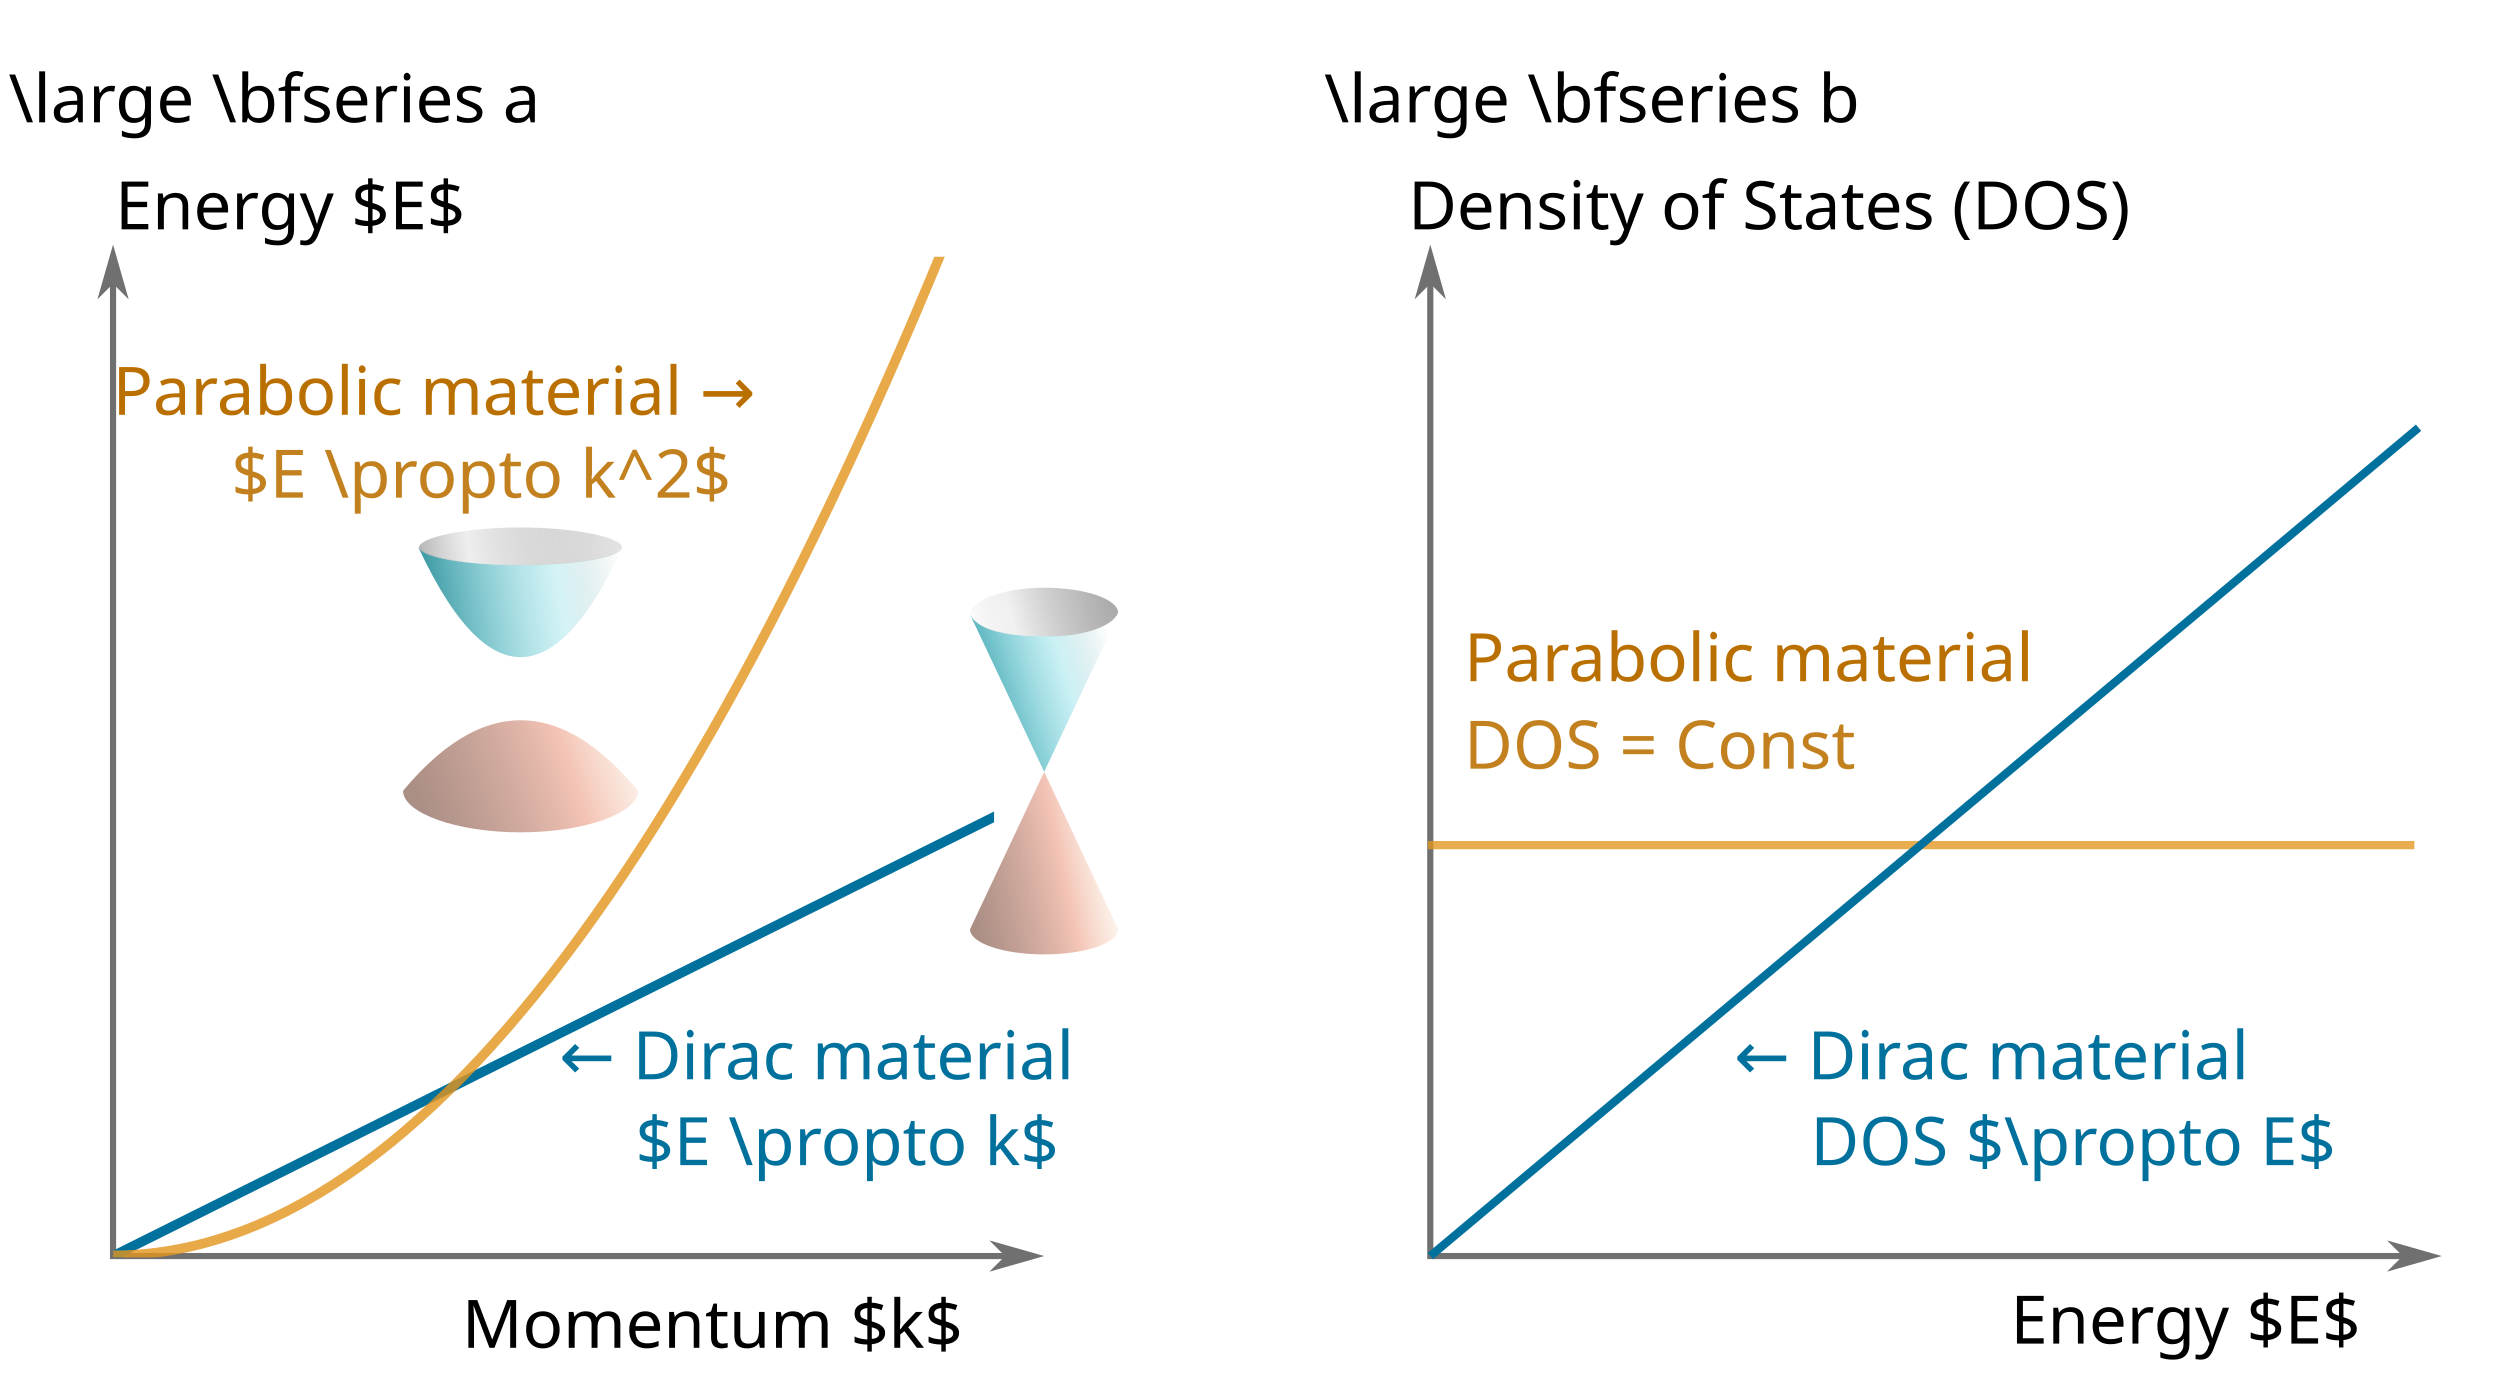
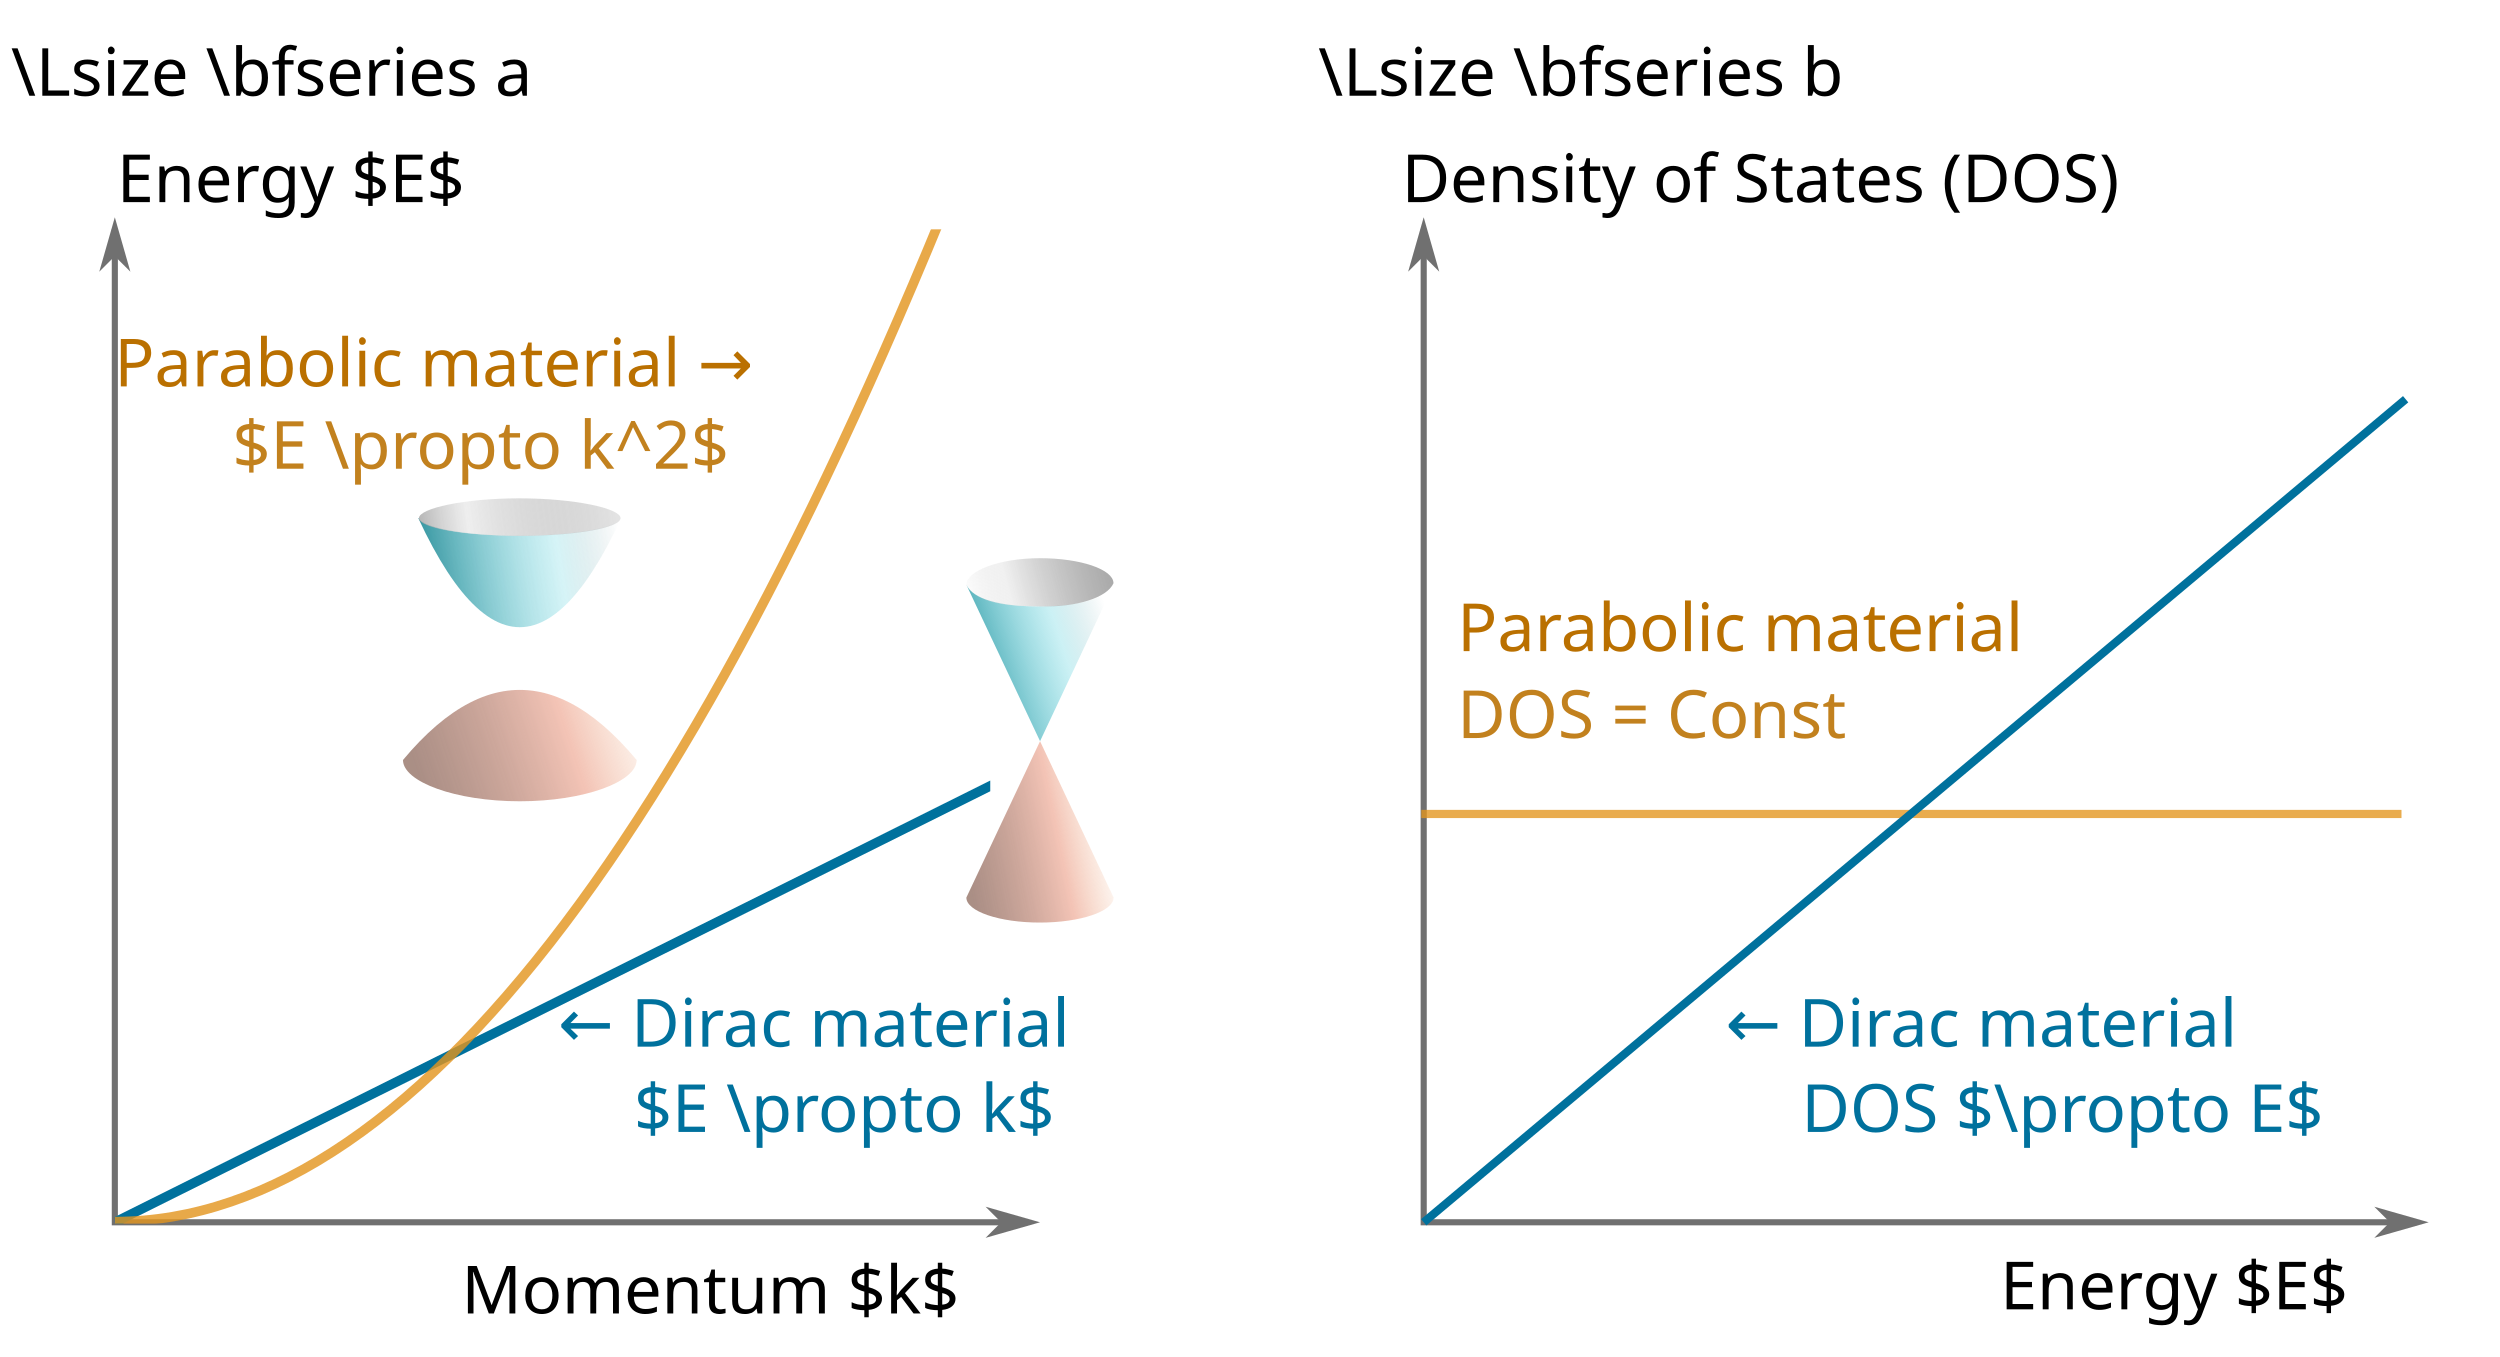
- <svg xmlns="http://www.w3.org/2000/svg" xmlns:xlink="http://www.w3.org/1999/xlink" width="373.438pt" height="206.561pt" viewBox="0 0 131.741 72.87" version="1.1" id="svg29510">
+ <svg xmlns="http://www.w3.org/2000/svg" xmlns:xlink="http://www.w3.org/1999/xlink" width="375.83pt" height="203.884pt" viewBox="0 0 132.584 71.926" version="1.1" id="svg29510">
  <defs id="defs29504">
    <linearGradient id="linearGradient33735">
      <stop style="stop-color:#c1c1c1;stop-opacity:0" offset="0" id="stop33729" />
      <stop id="stop33731" offset="0.298" style="stop-color:#e0e0e0;stop-opacity:0.678" />
      <stop style="stop-color:#000000;stop-opacity:0.502" offset="1" id="stop33733" />
    </linearGradient>
    <linearGradient id="linearGradient33719">
      <stop style="stop-color:#007885;stop-opacity:1" offset="0" id="stop33713" />
      <stop id="stop33715" offset="0.692" style="stop-color:#58d1dd;stop-opacity:0.306" />
      <stop style="stop-color:#2c7c87;stop-opacity:0" offset="1" id="stop33717" />
    </linearGradient>
    <linearGradient id="linearGradient33616">
      <stop style="stop-color:#582210;stop-opacity:0.753" offset="0" id="stop33612" />
      <stop id="stop33620" offset="0.629" style="stop-color:#eca08a;stop-opacity:0.925" />
      <stop style="stop-color:#f2ba91;stop-opacity:0" offset="1" id="stop33614" />
    </linearGradient>
    <linearGradient id="linearGradient33431">
      <stop id="stop33427" offset="0" style="stop-color:#007885;stop-opacity:1" />
      <stop style="stop-color:#58d1dd;stop-opacity:0.306" offset="0.686" id="stop33435" />
      <stop id="stop33429" offset="1" style="stop-color:#004650;stop-opacity:0" />
    </linearGradient>
    <linearGradient id="linearGradient33421">
      <stop id="stop33417" offset="0" style="stop-color:#a3a3a3;stop-opacity:1" />
      <stop style="stop-color:#e0e0e0;stop-opacity:0.678" offset="0.2" id="stop33425" />
      <stop id="stop33419" offset="1" style="stop-color:#000000;stop-opacity:0" />
    </linearGradient>
    <marker orient="auto" refY="0" refX="0" id="marker30170" style="overflow:visible">
      <path id="path30168" d="m 0,0 l 5,-5 l -17.5,5 l 17.5,5 z" style="fill:#4e4e4e;fill-opacity:1;fill-rule:evenodd;stroke:#4e4e4e;stroke-width:1pt;stroke-opacity:1" transform="matrix(-0.4,0,0,-0.4,-4,0)" />
    </marker>
    <marker orient="auto" refY="0" refX="0" id="marker30142" style="overflow:visible">
      <path id="path30140" d="m 0,0 l 5,-5 l -17.5,5 l 17.5,5 z" style="fill:#4e4e4e;fill-opacity:1;fill-rule:evenodd;stroke:#4e4e4e;stroke-width:1pt;stroke-opacity:1" transform="matrix(0.4,0,0,0.4,4,0)" />
    </marker>
    <marker style="overflow:visible" id="Arrow1Mend" refX="0" refY="0" orient="auto">
      <path transform="matrix(-0.4,0,0,-0.4,-4,0)" style="fill:#4e4e4e;fill-opacity:1;fill-rule:evenodd;stroke:#4e4e4e;stroke-width:1pt;stroke-opacity:1" d="m 0,0 l 5,-5 l -17.5,5 l 17.5,5 z" id="path23799" />
    </marker>
    <marker style="overflow:visible" id="Arrow1Mstart" refX="0" refY="0" orient="auto">
      <path transform="matrix(0.4,0,0,0.4,4,0)" style="fill:#4e4e4e;fill-opacity:1;fill-rule:evenodd;stroke:#4e4e4e;stroke-width:1pt;stroke-opacity:1" d="m 0,0 l 5,-5 l -17.5,5 l 17.5,5 z" id="path23796" />
    </marker>
    <clipPath clipPathUnits="userSpaceOnUse" id="clipPath32160">
      <rect y="209.014" x="4.619" height="52.73" width="46.427" id="rect32162" style="opacity:0.808;fill:none;fill-opacity:0.361;fill-rule:evenodd;stroke:#e3951e;stroke-width:0.529;stroke-miterlimit:4;stroke-dasharray:none;stroke-dashoffset:0;stroke-opacity:0.784" />
    </clipPath>
    <clipPath clipPathUnits="userSpaceOnUse" id="clipPath32164">
      <rect style="opacity:0.808;fill:none;fill-opacity:0.361;fill-rule:evenodd;stroke:#e3951e;stroke-width:0.529;stroke-miterlimit:4;stroke-dasharray:none;stroke-dashoffset:0;stroke-opacity:0.784" id="rect32166" width="46.427" height="52.73" x="4.619" y="209.014" />
    </clipPath>
    <linearGradient gradientUnits="userSpaceOnUse" y2="287.07" x2="41.592" y1="289.966" x1="20.002" id="linearGradient33423" xlink:href="#linearGradient33421" />
    <linearGradient gradientUnits="userSpaceOnUse" y2="293.501" x2="37.97" y1="296.252" x1="20.557" id="linearGradient33433" xlink:href="#linearGradient33431" />
    <linearGradient y2="293.501" x2="37.97" y1="296.252" x1="20.557" gradientUnits="userSpaceOnUse" id="linearGradient33451" xlink:href="#linearGradient33431" />
    <linearGradient xlink:href="#linearGradient33616" id="linearGradient33618" x1="21.654" y1="284.891" x2="42.143" y2="291.662" gradientUnits="userSpaceOnUse" gradientTransform="translate(-1.012903,4.233333)" />
    <linearGradient xlink:href="#linearGradient33431" id="linearGradient33631" gradientUnits="userSpaceOnUse" x1="20.557" y1="296.252" x2="37.97" y2="293.501" />
    <linearGradient xlink:href="#linearGradient33421" id="linearGradient33633" gradientUnits="userSpaceOnUse" x1="20.002" y1="289.966" x2="41.592" y2="287.07" />
    <linearGradient xlink:href="#linearGradient33616" id="linearGradient33635" gradientUnits="userSpaceOnUse" gradientTransform="translate(-1.012903,4.233333)" x1="21.654" y1="284.891" x2="42.143" y2="291.662" />
    <linearGradient xlink:href="#linearGradient33719" id="linearGradient33711" x1="37.7" y1="322.066" x2="49.293" y2="325.748" gradientUnits="userSpaceOnUse" />
    <linearGradient xlink:href="#linearGradient33735" id="linearGradient33727" x1="38.194" y1="-329.598" x2="48.613" y2="-332.413" gradientUnits="userSpaceOnUse" />
    <linearGradient xlink:href="#linearGradient33616" id="linearGradient33746" x1="38.194" y1="-311.135" x2="48.878" y2="-313.306" gradientUnits="userSpaceOnUse" />
    <linearGradient xlink:href="#linearGradient33719" id="linearGradient33753" gradientUnits="userSpaceOnUse" x1="37.7" y1="322.066" x2="49.293" y2="325.748" />
    <linearGradient xlink:href="#linearGradient33735" id="linearGradient33755" gradientUnits="userSpaceOnUse" x1="38.194" y1="-329.598" x2="48.613" y2="-332.413" />
    <linearGradient xlink:href="#linearGradient33616" id="linearGradient33757" gradientUnits="userSpaceOnUse" x1="38.194" y1="-311.135" x2="48.878" y2="-313.306" />
  </defs>
-   <g transform="translate(1.338048,-195.4849)" id="layer1">
+   <g transform="translate(1.47034,-196.8511)" id="layer1">
    <text id="text30672" y="207.571" x="4.725" style="font-style:normal;font-variant:normal;font-weight:normal;font-stretch:normal;font-size:3.528px;line-height:1.25;font-family:sans-serif;-inkscape-font-specification:'sans-serif, Normal';font-variant-ligatures:normal;font-variant-caps:normal;font-variant-numeric:normal;font-feature-settings:normal;text-align:start;letter-spacing:0px;word-spacing:0px;writing-mode:lr-tb;text-anchor:start;fill:#000000;fill-opacity:1;stroke:none;stroke-width:0.265" xml:space="preserve">
      <tspan style="stroke-width:0.265" y="207.571" x="4.725" id="tspan30670">Energy $E$</tspan>
    </text>
    <text xml:space="preserve" style="font-style:normal;font-variant:normal;font-weight:normal;font-stretch:normal;font-size:3.528px;line-height:1.25;font-family:sans-serif;-inkscape-font-specification:'sans-serif, Normal';font-variant-ligatures:normal;font-variant-caps:normal;font-variant-numeric:normal;font-feature-settings:normal;text-align:end;letter-spacing:0px;word-spacing:0px;writing-mode:lr-tb;text-anchor:end;fill:#000000;fill-opacity:1;stroke:none;stroke-width:0.265" x="53.981" y="266.506" id="text30676">
      <tspan id="tspan30674" x="53.981" y="266.506" style="font-style:normal;font-variant:normal;font-weight:normal;font-stretch:normal;font-size:3.528px;font-family:sans-serif;-inkscape-font-specification:'sans-serif, Normal';font-variant-ligatures:normal;font-variant-caps:normal;font-variant-numeric:normal;font-feature-settings:normal;text-align:end;writing-mode:lr-tb;text-anchor:end;stroke-width:0.265">Momentum $k$</tspan>
    </text>
    <text xml:space="preserve" style="font-style:normal;font-variant:normal;font-weight:normal;font-stretch:normal;font-size:3.528px;line-height:1.25;font-family:sans-serif;-inkscape-font-specification:'sans-serif, Normal';font-variant-ligatures:normal;font-variant-caps:normal;font-variant-numeric:normal;font-feature-settings:normal;text-align:start;letter-spacing:0px;word-spacing:0px;writing-mode:lr-tb;text-anchor:start;fill:#000000;fill-opacity:1;stroke:none;stroke-width:0.265" x="72.862" y="207.571" id="text30680">
      <tspan id="tspan30678" x="72.862" y="207.571" style="stroke-width:0.265">Density of States (DOS)</tspan>
    </text>
    <text xml:space="preserve" style="font-style:normal;font-variant:normal;font-weight:normal;font-stretch:normal;font-size:3.528px;line-height:1.25;font-family:sans-serif;-inkscape-font-specification:'sans-serif, Normal';font-variant-ligatures:normal;font-variant-caps:normal;font-variant-numeric:normal;font-feature-settings:normal;text-align:end;letter-spacing:0px;word-spacing:0px;writing-mode:lr-tb;text-anchor:end;fill:#000000;fill-opacity:1;stroke:none;stroke-width:0.265" x="127.629" y="266.29" id="text30684">
      <tspan id="tspan30682" x="127.629" y="266.29" style="font-style:normal;font-variant:normal;font-weight:normal;font-stretch:normal;font-size:3.528px;font-family:sans-serif;-inkscape-font-specification:'sans-serif, Normal';font-variant-ligatures:normal;font-variant-caps:normal;font-variant-numeric:normal;font-feature-settings:normal;text-align:end;writing-mode:lr-tb;text-anchor:end;stroke-width:0.265">Energy $E$</tspan>
    </text>
    <path id="rect30059" d="m 53.046,261.674 h -48.427 v -52.66" style="opacity:0.808;fill:none;fill-opacity:0.361;fill-rule:evenodd;stroke:#4e4e4e;stroke-width:0.325;stroke-miterlimit:4;stroke-dasharray:none;stroke-dashoffset:0;stroke-opacity:1;marker-start:url(#Arrow1Mstart);marker-end:url(#Arrow1Mend)" />
    <path id="path30712" d="m 4.619,261.674 l 51.185,-25.515" style="fill:none;stroke:#00719d;stroke-width:0.509;stroke-linecap:butt;stroke-linejoin:miter;stroke-miterlimit:4;stroke-dasharray:none;stroke-opacity:1" clip-path="url(#clipPath32164)" />
    <path id="path31279" title="t 0.7*t**2" d="m 4.619,261.638 c 0.513,-2e-5 1.026,-0.022 1.539,-0.066 c 0.513,-0.044 1.026,-0.11 1.539,-0.197 c 0.513,-0.088 1.026,-0.197 1.539,-0.329 c 0.513,-0.131 1.026,-0.285 1.539,-0.46 c 0.513,-0.175 1.026,-0.372 1.539,-0.591 c 0.513,-0.219 1.026,-0.46 1.539,-0.723 c 0.513,-0.263 1.026,-0.548 1.539,-0.854 c 0.513,-0.307 1.026,-0.635 1.539,-0.986 c 0.513,-0.35 1.026,-0.723 1.539,-1.117 c 0.513,-0.394 1.026,-0.81 1.539,-1.248 c 0.513,-0.438 1.026,-0.898 1.539,-1.38 c 0.513,-0.482 1.026,-0.986 1.539,-1.511 c 0.513,-0.526 1.026,-1.073 1.539,-1.643 c 0.513,-0.569 1.026,-1.161 1.539,-1.774 c 0.513,-0.613 1.026,-1.248 1.539,-1.905 c 0.513,-0.657 1.026,-1.336 1.539,-2.037 c 0.513,-0.701 1.026,-1.424 1.539,-2.168 c 0.513,-0.745 1.026,-1.511 1.539,-2.3 c 0.513,-0.788 1.026,-1.599 1.539,-2.431 c 0.513,-0.832 1.026,-1.686 1.539,-2.562 c 0.513,-0.876 1.026,-1.774 1.539,-2.694 c 0.513,-0.92 1.026,-1.862 1.539,-2.825 c 0.513,-0.964 1.026,-1.949 1.539,-2.957 c 0.513,-1.007 1.026,-2.037 1.539,-3.088 c 0.513,-1.051 1.026,-2.124 1.539,-3.219 c 0.513,-1.095 1.026,-2.212 1.539,-3.351 c 0.513,-1.139 1.026,-2.3 1.539,-3.482 c 0.513,-1.183 1.026,-2.387 1.539,-3.614 c 0.513,-1.226 1.026,-2.475 1.539,-3.745" style="opacity:0.808;fill:none;fill-opacity:0.361;fill-rule:evenodd;stroke:#e3941e;stroke-width:0.509;stroke-miterlimit:4;stroke-dasharray:none;stroke-dashoffset:0;stroke-opacity:1" clip-path="url(#clipPath32160)" />
    <g id="g31445" transform="matrix(0.8241445,0,0,0.8241445,0.6671975,36.27683)">
      <path id="path30138" d="m 152.918,273.492 h -63.897 v -63.897" style="opacity:0.808;fill:none;fill-opacity:0.361;fill-rule:evenodd;stroke:#4e4e4e;stroke-width:0.394;stroke-miterlimit:4;stroke-dasharray:none;stroke-dashoffset:0;stroke-opacity:1;marker-start:url(#marker30142);marker-end:url(#marker30170)" />
      <path id="path31306" d="m 88.867,247.217 h 63.076" style="fill:none;stroke:#e3951e;stroke-width:0.529;stroke-linecap:butt;stroke-linejoin:miter;stroke-miterlimit:4;stroke-dasharray:none;stroke-opacity:0.784" />
      <path id="path31308" d="m 89.021,273.492 l 63.189,-52.964" style="fill:none;stroke:#00719d;stroke-width:0.529;stroke-linecap:butt;stroke-linejoin:miter;stroke-miterlimit:4;stroke-dasharray:none;stroke-opacity:1" />
    </g>
    <text xml:space="preserve" style="font-style:normal;font-variant:normal;font-weight:normal;font-stretch:normal;font-size:3.528px;line-height:1.25;font-family:sans-serif;-inkscape-font-specification:'sans-serif, Normal';font-variant-ligatures:normal;font-variant-caps:normal;font-variant-numeric:normal;font-feature-settings:normal;text-align:start;letter-spacing:0px;word-spacing:0px;writing-mode:lr-tb;text-anchor:start;fill:#000000;fill-opacity:1;stroke:none;stroke-width:0.265" x="-0.882" y="201.926" id="text31312">
-       <tspan id="tspan31310" x="-0.882" y="201.926" style="stroke-width:0.265">\large \bfseries a</tspan>
+       <tspan id="tspan31310" x="-0.882" y="201.926" style="stroke-width:0.265">\Lsize \bfseries a</tspan>
    </text>
    <text id="text31316" y="201.926" x="68.445" style="font-style:normal;font-variant:normal;font-weight:normal;font-stretch:normal;font-size:3.528px;line-height:1.25;font-family:sans-serif;-inkscape-font-specification:'sans-serif, Normal';font-variant-ligatures:normal;font-variant-caps:normal;font-variant-numeric:normal;font-feature-settings:normal;text-align:start;letter-spacing:0px;word-spacing:0px;writing-mode:lr-tb;text-anchor:start;fill:#000000;fill-opacity:1;stroke:none;stroke-width:0.265" xml:space="preserve">
-       <tspan style="stroke-width:0.265" y="201.926" x="68.445" id="tspan31314">\large \bfseries b</tspan>
+       <tspan style="stroke-width:0.265" y="201.926" x="68.445" id="tspan31314">\Lsize \bfseries b</tspan>
    </text>
    <text xml:space="preserve" style="font-style:normal;font-variant:normal;font-weight:normal;font-stretch:normal;font-size:3.528px;line-height:1.25;font-family:sans-serif;-inkscape-font-specification:'sans-serif, Normal';font-variant-ligatures:normal;font-variant-caps:normal;font-variant-numeric:normal;font-feature-settings:normal;text-align:end;letter-spacing:0px;word-spacing:0px;writing-mode:lr-tb;text-anchor:end;fill:#ba7000;fill-opacity:1;stroke:none;stroke-width:0.265" x="43.064" y="217.342" id="text32470">
      <tspan id="tspan32468" x="44.187" y="217.342" style="font-style:normal;font-variant:normal;font-weight:normal;font-stretch:normal;font-size:3.528px;font-family:sans-serif;-inkscape-font-specification:'sans-serif, Normal';font-variant-ligatures:normal;font-variant-caps:normal;font-variant-numeric:normal;font-feature-settings:normal;text-align:end;writing-mode:lr-tb;text-anchor:end;fill:#ba7000;fill-opacity:1;stroke-width:0.265">Parabolic material → </tspan>
    </text>
-     <text id="text32474" y="252.36" x="28.126" style="font-style:normal;font-variant:normal;font-weight:normal;font-stretch:normal;font-size:3.528px;line-height:1.25;font-family:sans-serif;-inkscape-font-specification:'sans-serif, Normal';font-variant-ligatures:normal;font-variant-caps:normal;font-variant-numeric:normal;font-feature-settings:normal;text-align:start;letter-spacing:0px;word-spacing:0px;writing-mode:lr-tb;text-anchor:start;fill:#00719d;fill-opacity:1;stroke:none;stroke-width:0.265;" xml:space="preserve">
-       <tspan style="font-style:normal;font-variant:normal;font-weight:normal;font-stretch:normal;font-size:3.528px;font-family:sans-serif;-inkscape-font-specification:'sans-serif, Normal';font-variant-ligatures:normal;font-variant-caps:normal;font-variant-numeric:normal;font-feature-settings:normal;text-align:start;writing-mode:lr-tb;text-anchor:start;fill:#00719d;fill-opacity:1;stroke-width:0.265;" y="252.36" x="28.126" id="tspan32472">← Dirac material  </tspan>
+     <text id="text32474" y="252.36" x="28.126" style="font-style:normal;font-variant:normal;font-weight:normal;font-stretch:normal;font-size:3.528px;line-height:1.25;font-family:sans-serif;-inkscape-font-specification:'sans-serif, Normal';font-variant-ligatures:normal;font-variant-caps:normal;font-variant-numeric:normal;font-feature-settings:normal;text-align:start;letter-spacing:0px;word-spacing:0px;writing-mode:lr-tb;text-anchor:start;fill:#00719d;fill-opacity:1;stroke:none;stroke-width:0.265" xml:space="preserve">
+       <tspan style="font-style:normal;font-variant:normal;font-weight:normal;font-stretch:normal;font-size:3.528px;font-family:sans-serif;-inkscape-font-specification:'sans-serif, Normal';font-variant-ligatures:normal;font-variant-caps:normal;font-variant-numeric:normal;font-feature-settings:normal;text-align:start;writing-mode:lr-tb;text-anchor:start;fill:#00719d;fill-opacity:1;stroke-width:0.265" y="252.36" x="28.126" id="tspan32472">← Dirac material  </tspan>
    </text>
    <text xml:space="preserve" style="font-style:normal;font-variant:normal;font-weight:normal;font-stretch:normal;font-size:3.528px;line-height:1.25;font-family:sans-serif;-inkscape-font-specification:'sans-serif, Normal';font-variant-ligatures:normal;font-variant-caps:normal;font-variant-numeric:normal;font-feature-settings:normal;text-align:end;letter-spacing:0px;word-spacing:0px;writing-mode:lr-tb;text-anchor:end;fill:#ba7000;fill-opacity:0.882;stroke:none;stroke-width:0.265" x="41.771" y="221.708" id="text32478">
      <tspan id="tspan32476" x="41.771" y="221.708" style="font-style:normal;font-variant:normal;font-weight:normal;font-stretch:normal;font-size:3.528px;font-family:sans-serif;-inkscape-font-specification:'sans-serif, Normal';font-variant-ligatures:normal;font-variant-caps:normal;font-variant-numeric:normal;font-feature-settings:normal;text-align:end;writing-mode:lr-tb;text-anchor:end;fill:#ba7000;fill-opacity:0.882;stroke-width:0.265">$E \propto k^2$</tspan>
    </text>
    <text id="text32482" y="256.88" x="32.149" style="font-style:normal;font-variant:normal;font-weight:normal;font-stretch:normal;font-size:3.528px;line-height:1.25;font-family:sans-serif;-inkscape-font-specification:'sans-serif, Normal';font-variant-ligatures:normal;font-variant-caps:normal;font-variant-numeric:normal;font-feature-settings:normal;text-align:start;letter-spacing:0px;word-spacing:0px;writing-mode:lr-tb;text-anchor:start;fill:#00719d;fill-opacity:1;stroke:none;stroke-width:0.265" xml:space="preserve">
      <tspan style="fill:#00719d;fill-opacity:1;stroke-width:0.265" y="256.88" x="32.149" id="tspan32480">$E \propto k$</tspan>
    </text>
    <text id="text32486" y="231.38" x="75.81" style="font-style:normal;font-variant:normal;font-weight:normal;font-stretch:normal;font-size:3.528px;line-height:1.25;font-family:sans-serif;-inkscape-font-specification:'sans-serif, Normal';font-variant-ligatures:normal;font-variant-caps:normal;font-variant-numeric:normal;font-feature-settings:normal;text-align:start;letter-spacing:0px;word-spacing:0px;writing-mode:lr-tb;text-anchor:start;fill:#ba7000;fill-opacity:1;stroke:none;stroke-width:0.265" xml:space="preserve">
      <tspan style="font-style:normal;font-variant:normal;font-weight:normal;font-stretch:normal;font-size:3.528px;font-family:sans-serif;-inkscape-font-specification:'sans-serif, Normal';font-variant-ligatures:normal;font-variant-caps:normal;font-variant-numeric:normal;font-feature-settings:normal;text-align:start;writing-mode:lr-tb;text-anchor:start;fill:#ba7000;fill-opacity:1;stroke-width:0.265" y="231.38" x="75.81" id="tspan32484">Parabolic material  </tspan>
    </text>
    <text id="text32490" y="235.995" x="75.81" style="font-style:normal;font-variant:normal;font-weight:normal;font-stretch:normal;font-size:3.528px;line-height:1.25;font-family:sans-serif;-inkscape-font-specification:'sans-serif, Normal';font-variant-ligatures:normal;font-variant-caps:normal;font-variant-numeric:normal;font-feature-settings:normal;text-align:start;letter-spacing:0px;word-spacing:0px;writing-mode:lr-tb;text-anchor:start;fill:#ba7000;fill-opacity:0.882;stroke:none;stroke-width:0.265" xml:space="preserve">
      <tspan style="fill:#ba7000;fill-opacity:0.882;stroke-width:0.265" y="235.995" x="75.81" id="tspan32488">DOS = Const</tspan>
    </text>
    <text xml:space="preserve" style="font-style:normal;font-variant:normal;font-weight:normal;font-stretch:normal;font-size:3.528px;line-height:1.25;font-family:sans-serif;-inkscape-font-specification:'sans-serif, Normal';font-variant-ligatures:normal;font-variant-caps:normal;font-variant-numeric:normal;font-feature-settings:normal;text-align:start;letter-spacing:0px;word-spacing:0px;writing-mode:lr-tb;text-anchor:start;fill:#00719d;fill-opacity:1;stroke:none;stroke-width:0.265" x="90.038" y="252.36" id="text32494">
      <tspan id="tspan32492" x="90.038" y="252.36" style="font-style:normal;font-variant:normal;font-weight:normal;font-stretch:normal;font-size:3.528px;font-family:sans-serif;-inkscape-font-specification:'sans-serif, Normal';font-variant-ligatures:normal;font-variant-caps:normal;font-variant-numeric:normal;font-feature-settings:normal;text-align:start;writing-mode:lr-tb;text-anchor:start;fill:#00719d;fill-opacity:1;stroke-width:0.265">← Dirac material  </tspan>
    </text>
    <text xml:space="preserve" style="font-style:normal;font-variant:normal;font-weight:normal;font-stretch:normal;font-size:3.528px;line-height:1.25;font-family:sans-serif;-inkscape-font-specification:'sans-serif, Normal';font-variant-ligatures:normal;font-variant-caps:normal;font-variant-numeric:normal;font-feature-settings:normal;text-align:start;letter-spacing:0px;word-spacing:0px;writing-mode:lr-tb;text-anchor:start;fill:#00719d;fill-opacity:1;stroke:none;stroke-width:0.265" x="94.061" y="256.88" id="text32498">
      <tspan id="tspan32496" x="94.061" y="256.88" style="fill:#00719d;fill-opacity:1;stroke-width:0.265">DOS $\propto E$</tspan>
    </text>
    <g transform="matrix(1,0,0,-1,-0.14477,603.2283)" id="g33449">
      <g id="g33629" transform="matrix(0.6088001,0,0,0.6088001,8.546873,188.2373)">
        <g id="g33443" transform="matrix(1,0,0,-1,0.14477,603.2283)">
          <path id="path33414" d="m 20.134,290.054 h -0.058 c 0.842,1.809 1.684,3.361 2.526,4.653 c 0.842,1.293 1.684,2.326 2.526,3.102 c 0.842,0.776 1.684,1.293 2.526,1.551 c 0.842,0.259 1.684,0.258 2.526,0 c 0.842,-0.258 1.685,-0.776 2.527,-1.551 c 0.842,-0.775 1.684,-1.81 2.526,-3.102 c 0.842,-1.292 1.684,-2.844 2.526,-4.653 h -0.066 a 8.806,1.644 0 0 1 -0.014,0.055 a 8.806,1.644 0 0 1 -0.131,0.163 a 8.806,1.644 0 0 1 -0.218,0.159 a 8.806,1.644 0 0 1 -0.302,0.154 a 8.806,1.644 0 0 1 -0.383,0.148 a 8.806,1.644 0 0 1 -0.46,0.14 a 8.806,1.644 0 0 1 -0.533,0.131 a 8.806,1.644 0 0 1 -0.6,0.12 a 8.806,1.644 0 0 1 -0.661,0.109 a 8.806,1.644 0 0 1 -0.716,0.096 a 8.806,1.644 0 0 1 -0.764,0.082 a 8.806,1.644 0 0 1 -0.804,0.067 a 8.806,1.644 0 0 1 -0.835,0.052 a 8.806,1.644 0 0 1 -0.859,0.036 a 8.806,1.644 0 0 1 -0.874,0.02 a 8.806,1.644 0 0 1 -0.623,0.004 a 8.806,1.644 0 0 1 -0.879,-0.008 a 8.806,1.644 0 0 1 -0.87,-0.024 a 8.806,1.644 0 0 1 -0.853,-0.041 a 8.806,1.644 0 0 1 -0.827,-0.056 a 8.806,1.644 0 0 1 -0.793,-0.071 a 8.806,1.644 0 0 1 -0.75,-0.086 a 8.806,1.644 0 0 1 -0.701,-0.1 a 8.806,1.644 0 0 1 -0.644,-0.112 a 8.806,1.644 0 0 1 -0.581,-0.124 a 8.806,1.644 0 0 1 -0.512,-0.133 a 8.806,1.644 0 0 1 -0.438,-0.143 a 8.806,1.644 0 0 1 -0.36,-0.15 a 8.806,1.644 0 0 1 -0.278,-0.156 a 8.806,1.644 0 0 1 -0.193,-0.161 a 8.806,1.644 0 0 1 -0.106,-0.163 a 8.806,1.644 0 0 1 -0.001,-0.007 z" style="opacity:0.808;fill:url(#linearGradient33631);fill-opacity:1;fill-rule:evenodd;stroke:none;stroke-width:0.265;stroke-miterlimit:4;stroke-dasharray:none;stroke-dashoffset:0;stroke-opacity:0.784" />
          <path id="ellipse33411" d="m 37.696,290.054 c 6e-6,0.855 -4.025,1.55 -8.816,1.55 c -4.79,0 -8.746,-0.695 -8.746,-1.55 c -6e-6,-0.855 3.956,-1.726 8.746,-1.726 c 4.79,0 8.816,0.871 8.816,1.726 z" style="opacity:0.808;fill:url(#linearGradient33633);fill-opacity:1;fill-rule:evenodd;stroke:none;stroke-width:0.265;stroke-miterlimit:4;stroke-dasharray:none;stroke-dashoffset:0;stroke-opacity:0.784" />
        </g>
        <path d="m 29.064,288.51 c -5.629,0 -10.177,1.704 -10.177,3.596 c 0.969,1.163 1.938,2.16 2.908,2.991 c 0.969,0.831 1.938,1.495 2.908,1.994 c 0.969,0.499 1.938,0.831 2.908,0.997 c 0.969,0.166 1.938,0.166 2.908,0 c 0.969,-0.166 1.938,-0.499 2.908,-0.997 c 0.969,-0.498 1.938,-1.163 2.908,-1.994 c 0.969,-0.831 1.938,-1.828 2.908,-2.991 c -5e-6,-1.893 -4.548,-3.596 -10.177,-3.596 z" style="opacity:0.678;fill:url(#linearGradient33635);fill-opacity:1;fill-rule:evenodd;stroke:none;stroke-width:0.265;stroke-miterlimit:4;stroke-dasharray:none;stroke-dashoffset:0;stroke-opacity:0.678" id="path33592" />
      </g>
      <g id="g33751" transform="matrix(0.7500088,0,0,0.7500088,21.17617,127.2476)">
        <path id="path33673" d="m 38.329,330.82 l 5.212,-11.062 l 5.212,11.062 h -0.084 c -0.045,-0.088 -0.086,-0.176 -0.154,-0.257 c -0.096,-0.115 -0.216,-0.224 -0.357,-0.325 c -0.282,-0.202 -0.65,-0.375 -1.096,-0.516 c -0.446,-0.141 -0.969,-0.25 -1.561,-0.323 c -0.591,-0.074 -1.251,-0.112 -1.969,-0.112 c -0.718,0 -1.373,0.032 -1.959,0.097 c -0.585,0.064 -1.101,0.161 -1.543,0.289 c -0.441,0.128 -0.807,0.289 -1.092,0.48 c -0.285,0.191 -0.49,0.414 -0.609,0.668 z" style="fill:url(#linearGradient33753);fill-opacity:1;stroke:none;stroke-width:0.265px;stroke-linecap:butt;stroke-linejoin:miter;stroke-opacity:1" />
        <path id="path33646" d="m 48.734,-330.928 c -0.435,1.016 -2.611,1.711 -5.177,1.643 c -1.619,-0.043 -4.447,0.007 -5.228,-1.534 c 2e-6,-0.978 2.329,-1.879 5.202,-1.879 c 2.873,0 5.202,0.793 5.202,1.771 z" style="opacity:0.678;fill:url(#linearGradient33755);fill-opacity:1;fill-rule:evenodd;stroke:none;stroke-width:0.27;stroke-miterlimit:4;stroke-dasharray:none;stroke-dashoffset:0;stroke-opacity:1" transform="scale(1,-1)" />
        <path d="m 43.541,-319.758 l -5.212,11.058 c 2e-6,0.974 2.329,1.767 5.202,1.767 c 2.873,0 5.202,-0.793 5.212,-1.767 l -5.202,-11.058" style="opacity:0.678;fill:url(#linearGradient33757);fill-opacity:1;fill-rule:evenodd;stroke:none;stroke-width:0.27;stroke-miterlimit:4;stroke-dasharray:none;stroke-dashoffset:0;stroke-opacity:1" transform="scale(1,-1)" id="ellipse33648" />
      </g>
    </g>
  </g>
</svg>
